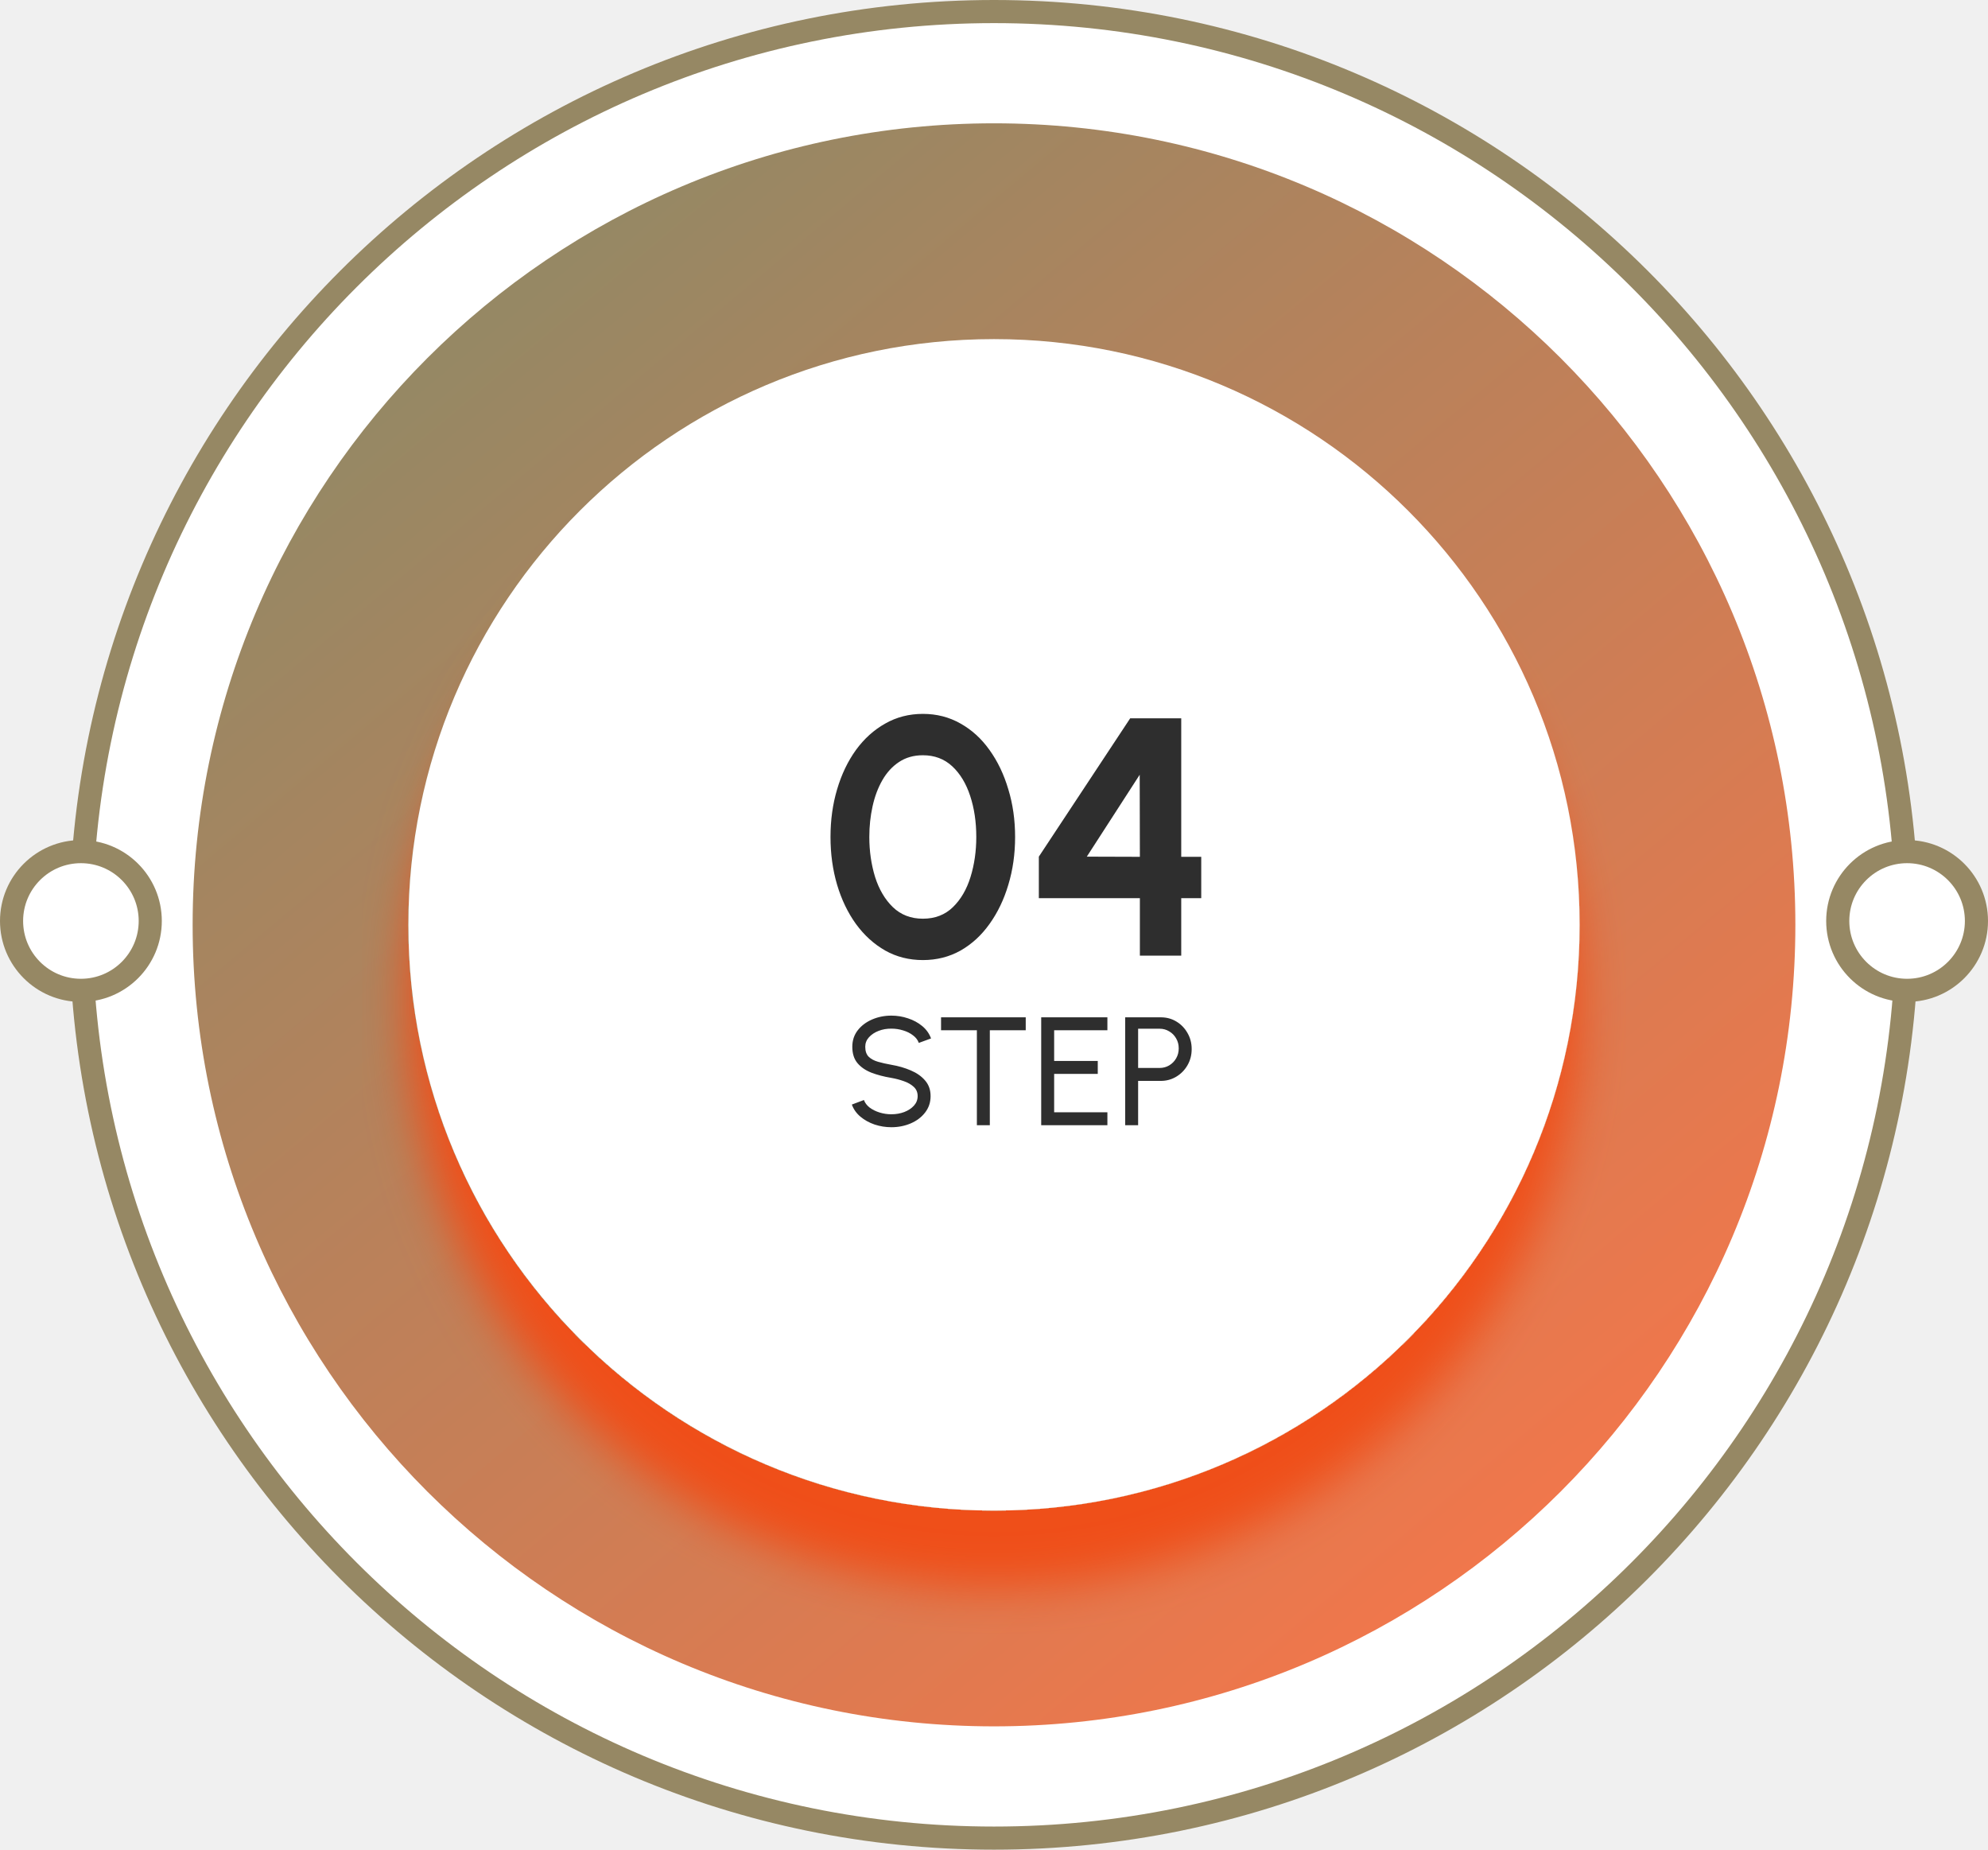
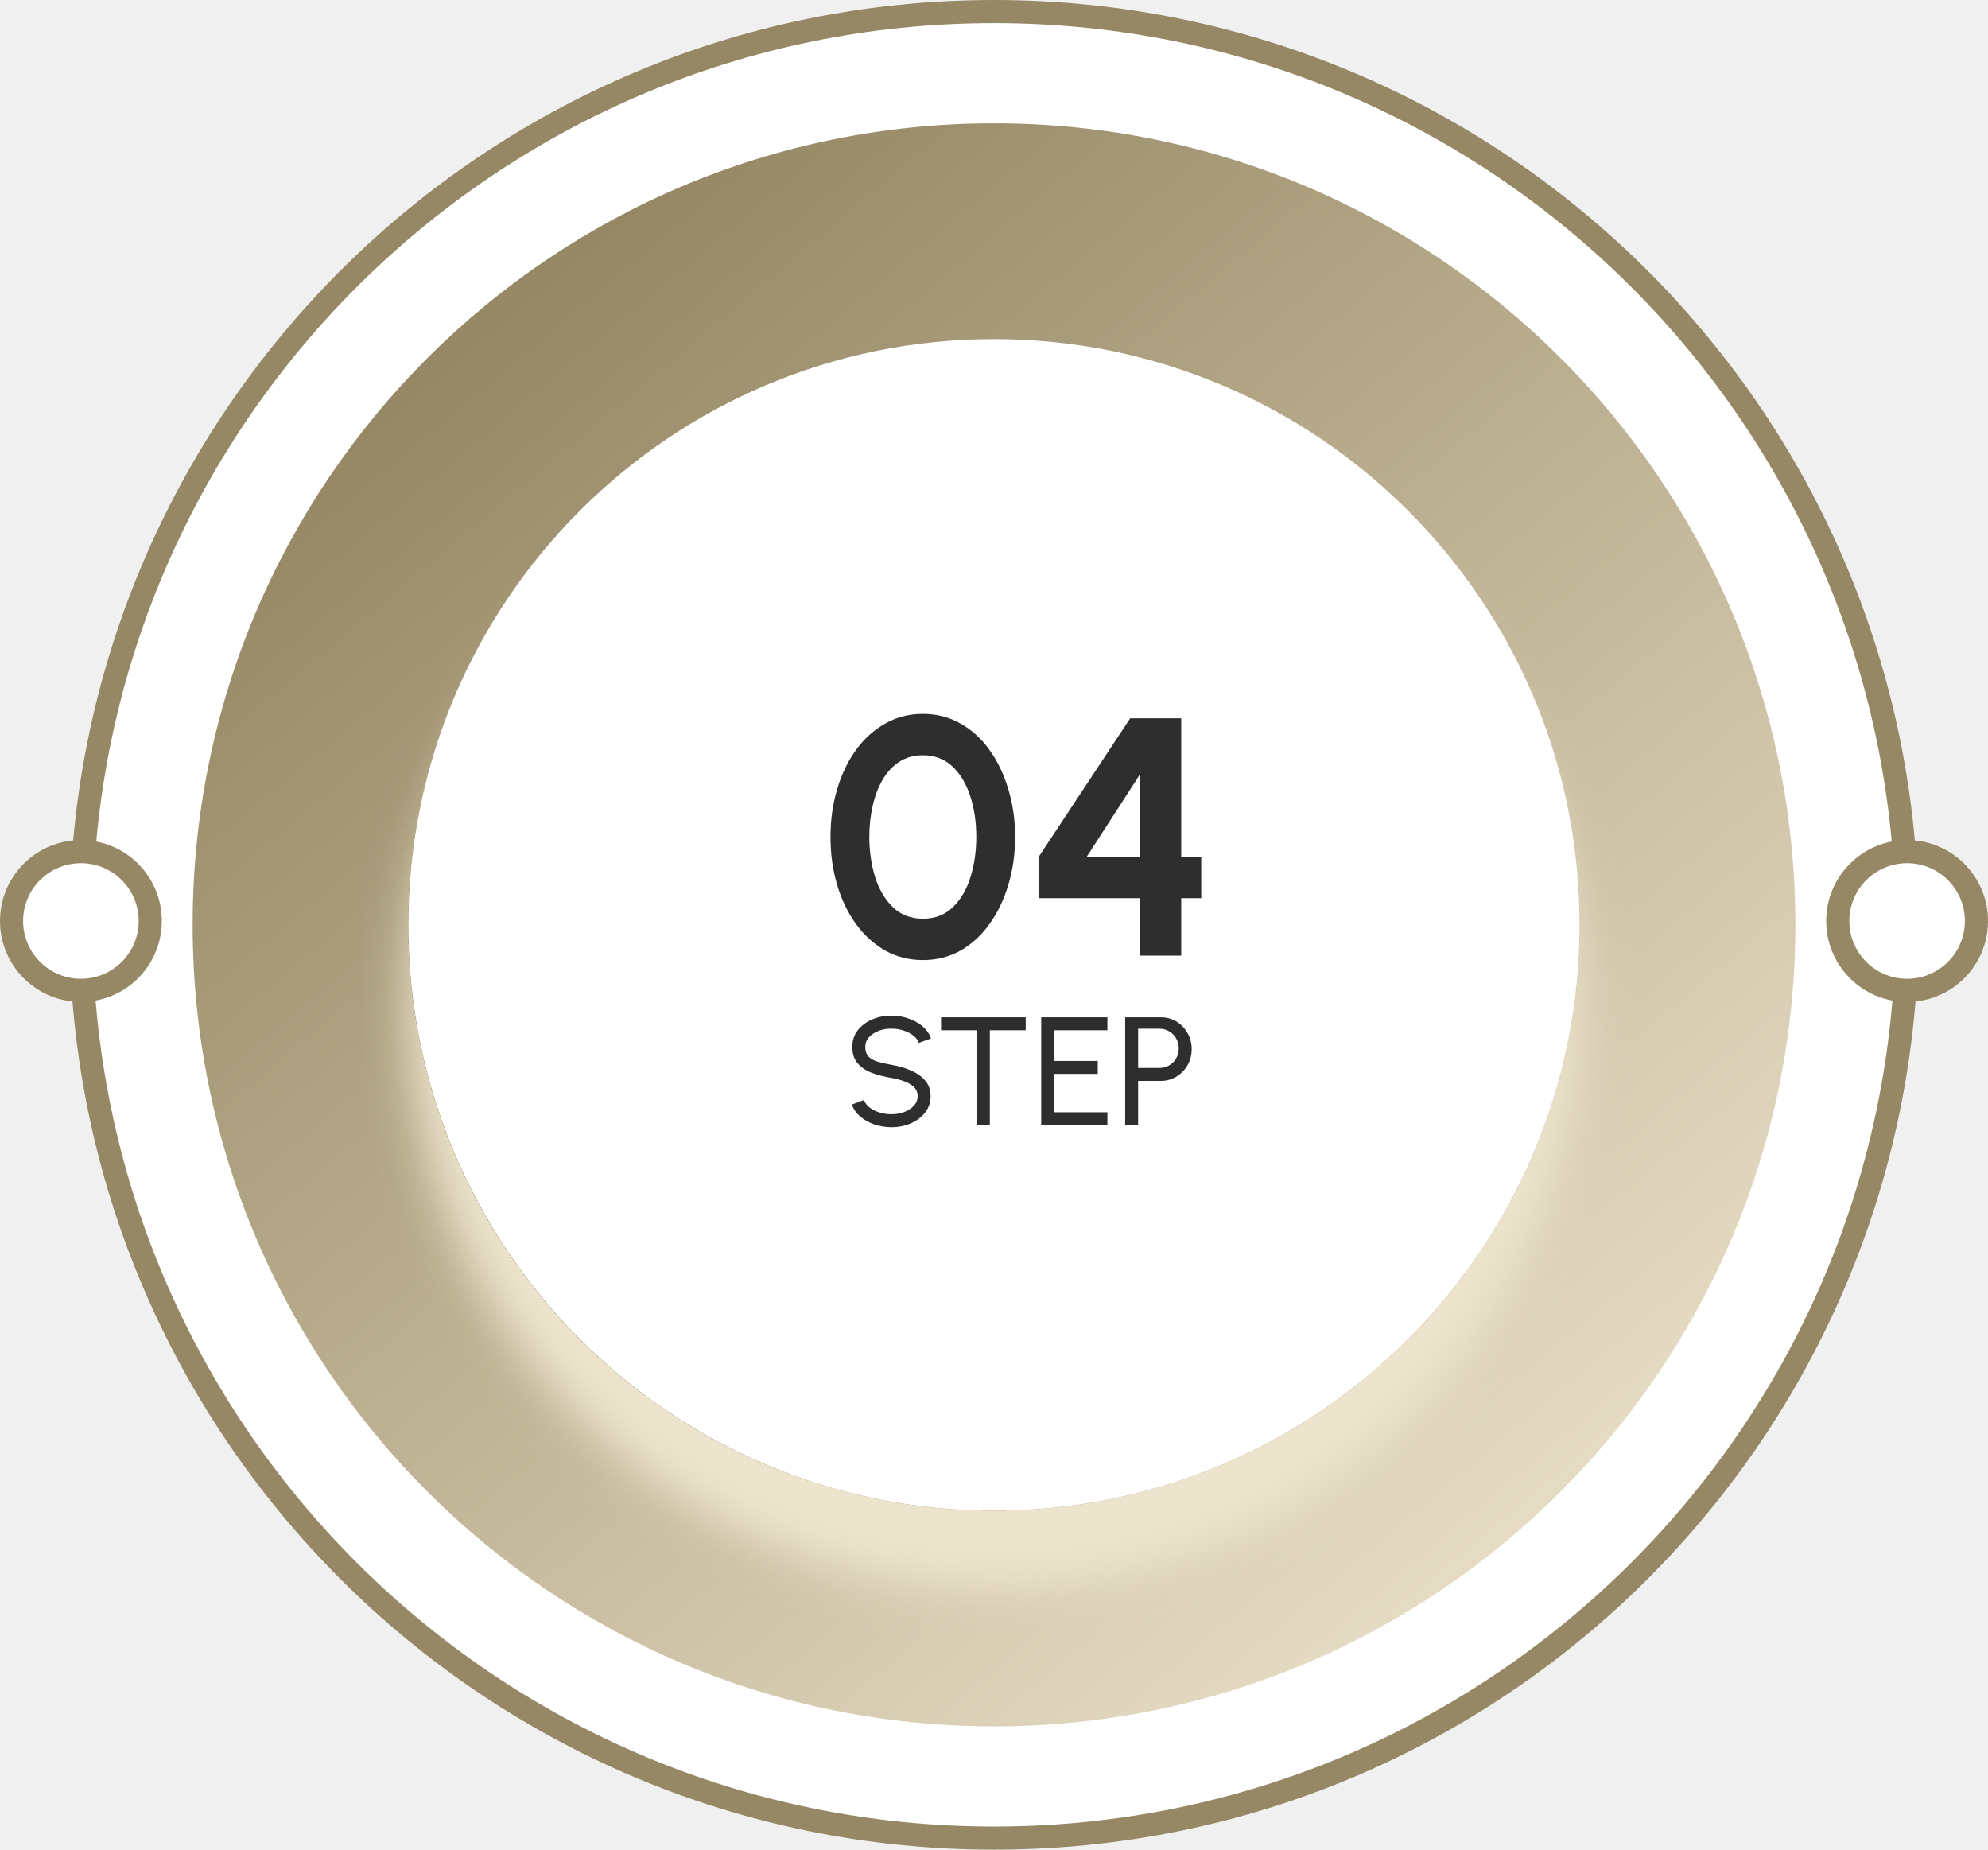
<svg xmlns="http://www.w3.org/2000/svg" width="258" height="240" viewBox="0 0 258 240" fill="none">
-   <circle cx="129" cy="120" r="118.5" fill="white" stroke="url(#paint0_linear_75_5869)" stroke-width="3" />
-   <circle cx="129" cy="120" r="104" fill="url(#paint1_linear_75_5869)" />
-   <g filter="url(#filter0_d_75_5869)">
+   <circle cx="129" cy="120" r="118.5" fill="white" stroke="url(#paint0_linear_87_5204)" stroke-width="3" />
+   <circle cx="129" cy="120" r="104" fill="url(#paint1_linear_87_5204)" />
+   <g filter="url(#filter0_d_87_5204)">
    <circle cx="129" cy="120" r="76" fill="white" />
  </g>
-   <circle cx="247.5" cy="119.5" r="9" fill="white" stroke="url(#paint2_linear_75_5869)" stroke-width="3" />
-   <circle cx="10.5" cy="119.5" r="9" fill="white" stroke="url(#paint3_linear_75_5869)" stroke-width="3" />
+   <circle cx="247.5" cy="119.5" r="9" fill="white" stroke="url(#paint2_linear_87_5204)" stroke-width="3" />
+   <circle cx="10.5" cy="119.5" r="9" fill="white" stroke="url(#paint3_linear_87_5204)" stroke-width="3" />
  <path d="M119.771 124.572C117.982 124.572 116.354 124.161 114.887 123.34C113.42 122.504 112.152 121.353 111.081 119.886C110.025 118.419 109.211 116.725 108.639 114.804C108.067 112.868 107.781 110.8 107.781 108.6C107.781 106.4 108.067 104.339 108.639 102.418C109.211 100.482 110.025 98.781 111.081 97.314C112.152 95.847 113.42 94.703 114.887 93.882C116.354 93.046 117.982 92.628 119.771 92.628C121.56 92.628 123.188 93.046 124.655 93.882C126.122 94.703 127.376 95.847 128.417 97.314C129.473 98.781 130.287 100.482 130.859 102.418C131.446 104.339 131.739 106.4 131.739 108.6C131.739 110.8 131.446 112.868 130.859 114.804C130.287 116.725 129.473 118.419 128.417 119.886C127.376 121.353 126.122 122.504 124.655 123.34C123.188 124.161 121.56 124.572 119.771 124.572ZM119.771 119.204C121.34 119.204 122.638 118.705 123.665 117.708C124.692 116.711 125.454 115.405 125.953 113.792C126.452 112.179 126.701 110.448 126.701 108.6C126.701 106.649 126.437 104.875 125.909 103.276C125.381 101.663 124.604 100.379 123.577 99.426C122.55 98.473 121.282 97.996 119.771 97.996C118.583 97.996 117.549 98.289 116.669 98.876C115.804 99.448 115.085 100.233 114.513 101.23C113.941 102.227 113.516 103.364 113.237 104.64C112.958 105.901 112.819 107.221 112.819 108.6C112.819 110.433 113.068 112.164 113.567 113.792C114.08 115.405 114.85 116.711 115.877 117.708C116.918 118.705 118.216 119.204 119.771 119.204ZM147.931 124V116.542H134.819V111.152L146.677 93.2H153.299V111.174H155.895V116.542H153.299V124H147.931ZM141.045 111.152L147.931 111.174L147.909 100.526L141.045 111.152Z" fill="#2E2E2E" />
  <path d="M115.681 146.26C114.927 146.26 114.201 146.143 113.501 145.91C112.801 145.67 112.187 145.33 111.661 144.89C111.141 144.45 110.771 143.927 110.551 143.32L112.121 142.73C112.254 143.103 112.501 143.43 112.861 143.71C113.227 143.983 113.657 144.197 114.151 144.35C114.644 144.503 115.154 144.58 115.681 144.58C116.281 144.58 116.837 144.483 117.351 144.29C117.871 144.09 118.291 143.813 118.611 143.46C118.931 143.107 119.091 142.693 119.091 142.22C119.091 141.733 118.924 141.337 118.591 141.03C118.257 140.717 117.831 140.47 117.311 140.29C116.791 140.103 116.247 139.96 115.681 139.86C114.714 139.7 113.847 139.473 113.081 139.18C112.321 138.88 111.717 138.463 111.271 137.93C110.831 137.397 110.611 136.693 110.611 135.82C110.611 135.007 110.844 134.297 111.311 133.69C111.784 133.083 112.407 132.613 113.181 132.28C113.954 131.947 114.787 131.78 115.681 131.78C116.421 131.78 117.137 131.897 117.831 132.13C118.531 132.357 119.147 132.69 119.681 133.13C120.214 133.57 120.597 134.107 120.831 134.74L119.241 135.32C119.107 134.94 118.857 134.613 118.491 134.34C118.131 134.06 117.704 133.847 117.211 133.7C116.724 133.547 116.214 133.47 115.681 133.47C115.087 133.463 114.534 133.56 114.021 133.76C113.507 133.96 113.091 134.237 112.771 134.59C112.451 134.943 112.291 135.353 112.291 135.82C112.291 136.38 112.437 136.81 112.731 137.11C113.031 137.403 113.437 137.623 113.951 137.77C114.464 137.917 115.041 138.047 115.681 138.16C116.587 138.313 117.427 138.557 118.201 138.89C118.974 139.217 119.594 139.653 120.061 140.2C120.534 140.747 120.771 141.42 120.771 142.22C120.771 143.033 120.534 143.743 120.061 144.35C119.594 144.957 118.974 145.427 118.201 145.76C117.427 146.093 116.587 146.26 115.681 146.26ZM133.118 132V133.68H128.458V146H126.778V133.68H122.128V132H133.118ZM135.126 146V132H143.716V133.68H136.806V137.66H142.466V139.34H136.806V144.32H143.716V146H135.126ZM146.024 146V132H150.644C151.398 132 152.074 132.183 152.674 132.55C153.281 132.917 153.761 133.413 154.114 134.04C154.474 134.66 154.654 135.353 154.654 136.12C154.654 136.9 154.471 137.603 154.104 138.23C153.744 138.85 153.258 139.343 152.644 139.71C152.038 140.07 151.371 140.25 150.644 140.25H147.704V146H146.024ZM147.704 138.57H150.494C150.948 138.57 151.361 138.46 151.734 138.24C152.114 138.013 152.414 137.71 152.634 137.33C152.861 136.943 152.974 136.51 152.974 136.03C152.974 135.543 152.861 135.11 152.634 134.73C152.414 134.343 152.114 134.04 151.734 133.82C151.361 133.593 150.948 133.48 150.494 133.48H147.704V138.57Z" fill="#2E2E2E" />
  <defs>
-     <filter id="filter0_d_75_5869" x="47" y="44" width="164" height="168" filterUnits="userSpaceOnUse" color-interpolation-filters="sRGB">
+     <filter id="filter0_d_87_5204" x="47" y="44" width="164" height="168" filterUnits="userSpaceOnUse" color-interpolation-filters="sRGB">
      <feFlood flood-opacity="0" result="BackgroundImageFix" />
      <feColorMatrix in="SourceAlpha" type="matrix" values="0 0 0 0 0 0 0 0 0 0 0 0 0 0 0 0 0 0 127 0" result="hardAlpha" />
      <feOffset dy="10" />
      <feGaussianBlur stdDeviation="3" />
      <feComposite in2="hardAlpha" operator="out" />
-       <feColorMatrix type="matrix" values="0 0 0 0 0.938 0 0 0 0 0.309 0 0 0 0 0.099 0 0 0 1 0" />
-       <feBlend mode="normal" in2="BackgroundImageFix" result="effect1_dropShadow_75_5869" />
-       <feBlend mode="normal" in="SourceGraphic" in2="effect1_dropShadow_75_5869" result="shape" />
+       <feColorMatrix type="matrix" values="0 0 0 0 0.929 0 0 0 0 0.894 0 0 0 0 0.804 0 0 0 1 0" />
+       <feBlend mode="normal" in2="BackgroundImageFix" result="effect1_dropShadow_87_5204" />
+       <feBlend mode="normal" in="SourceGraphic" in2="effect1_dropShadow_87_5204" result="shape" />
    </filter>
-     <linearGradient id="paint0_linear_75_5869" x1="70.5" y1="17" x2="196" y2="220.5" gradientUnits="userSpaceOnUse">
+     <linearGradient id="paint0_linear_87_5204" x1="70.5" y1="17" x2="196" y2="220.5" gradientUnits="userSpaceOnUse">
      <stop stop-color="#968864" />
      <stop offset="1" stop-color="#968864" />
    </linearGradient>
-     <linearGradient id="paint1_linear_75_5869" x1="60.5" y1="44.5" x2="206" y2="218" gradientUnits="userSpaceOnUse">
+     <linearGradient id="paint1_linear_87_5204" x1="60.5" y1="44.5" x2="206" y2="218" gradientUnits="userSpaceOnUse">
      <stop stop-color="#968864" />
-       <stop offset="1" stop-color="#F97549" />
+       <stop offset="1" stop-color="#EDE4CD" />
    </linearGradient>
-     <linearGradient id="paint2_linear_75_5869" x1="242.381" y1="110.487" x2="253.363" y2="128.294" gradientUnits="userSpaceOnUse">
+     <linearGradient id="paint2_linear_87_5204" x1="242.381" y1="110.487" x2="253.363" y2="128.294" gradientUnits="userSpaceOnUse">
      <stop stop-color="#968864" />
      <stop offset="1" stop-color="#968864" />
    </linearGradient>
-     <linearGradient id="paint3_linear_75_5869" x1="5.381" y1="110.487" x2="16.363" y2="128.294" gradientUnits="userSpaceOnUse">
+     <linearGradient id="paint3_linear_87_5204" x1="5.381" y1="110.487" x2="16.363" y2="128.294" gradientUnits="userSpaceOnUse">
      <stop stop-color="#968864" />
      <stop offset="1" stop-color="#968864" />
    </linearGradient>
  </defs>
</svg>
